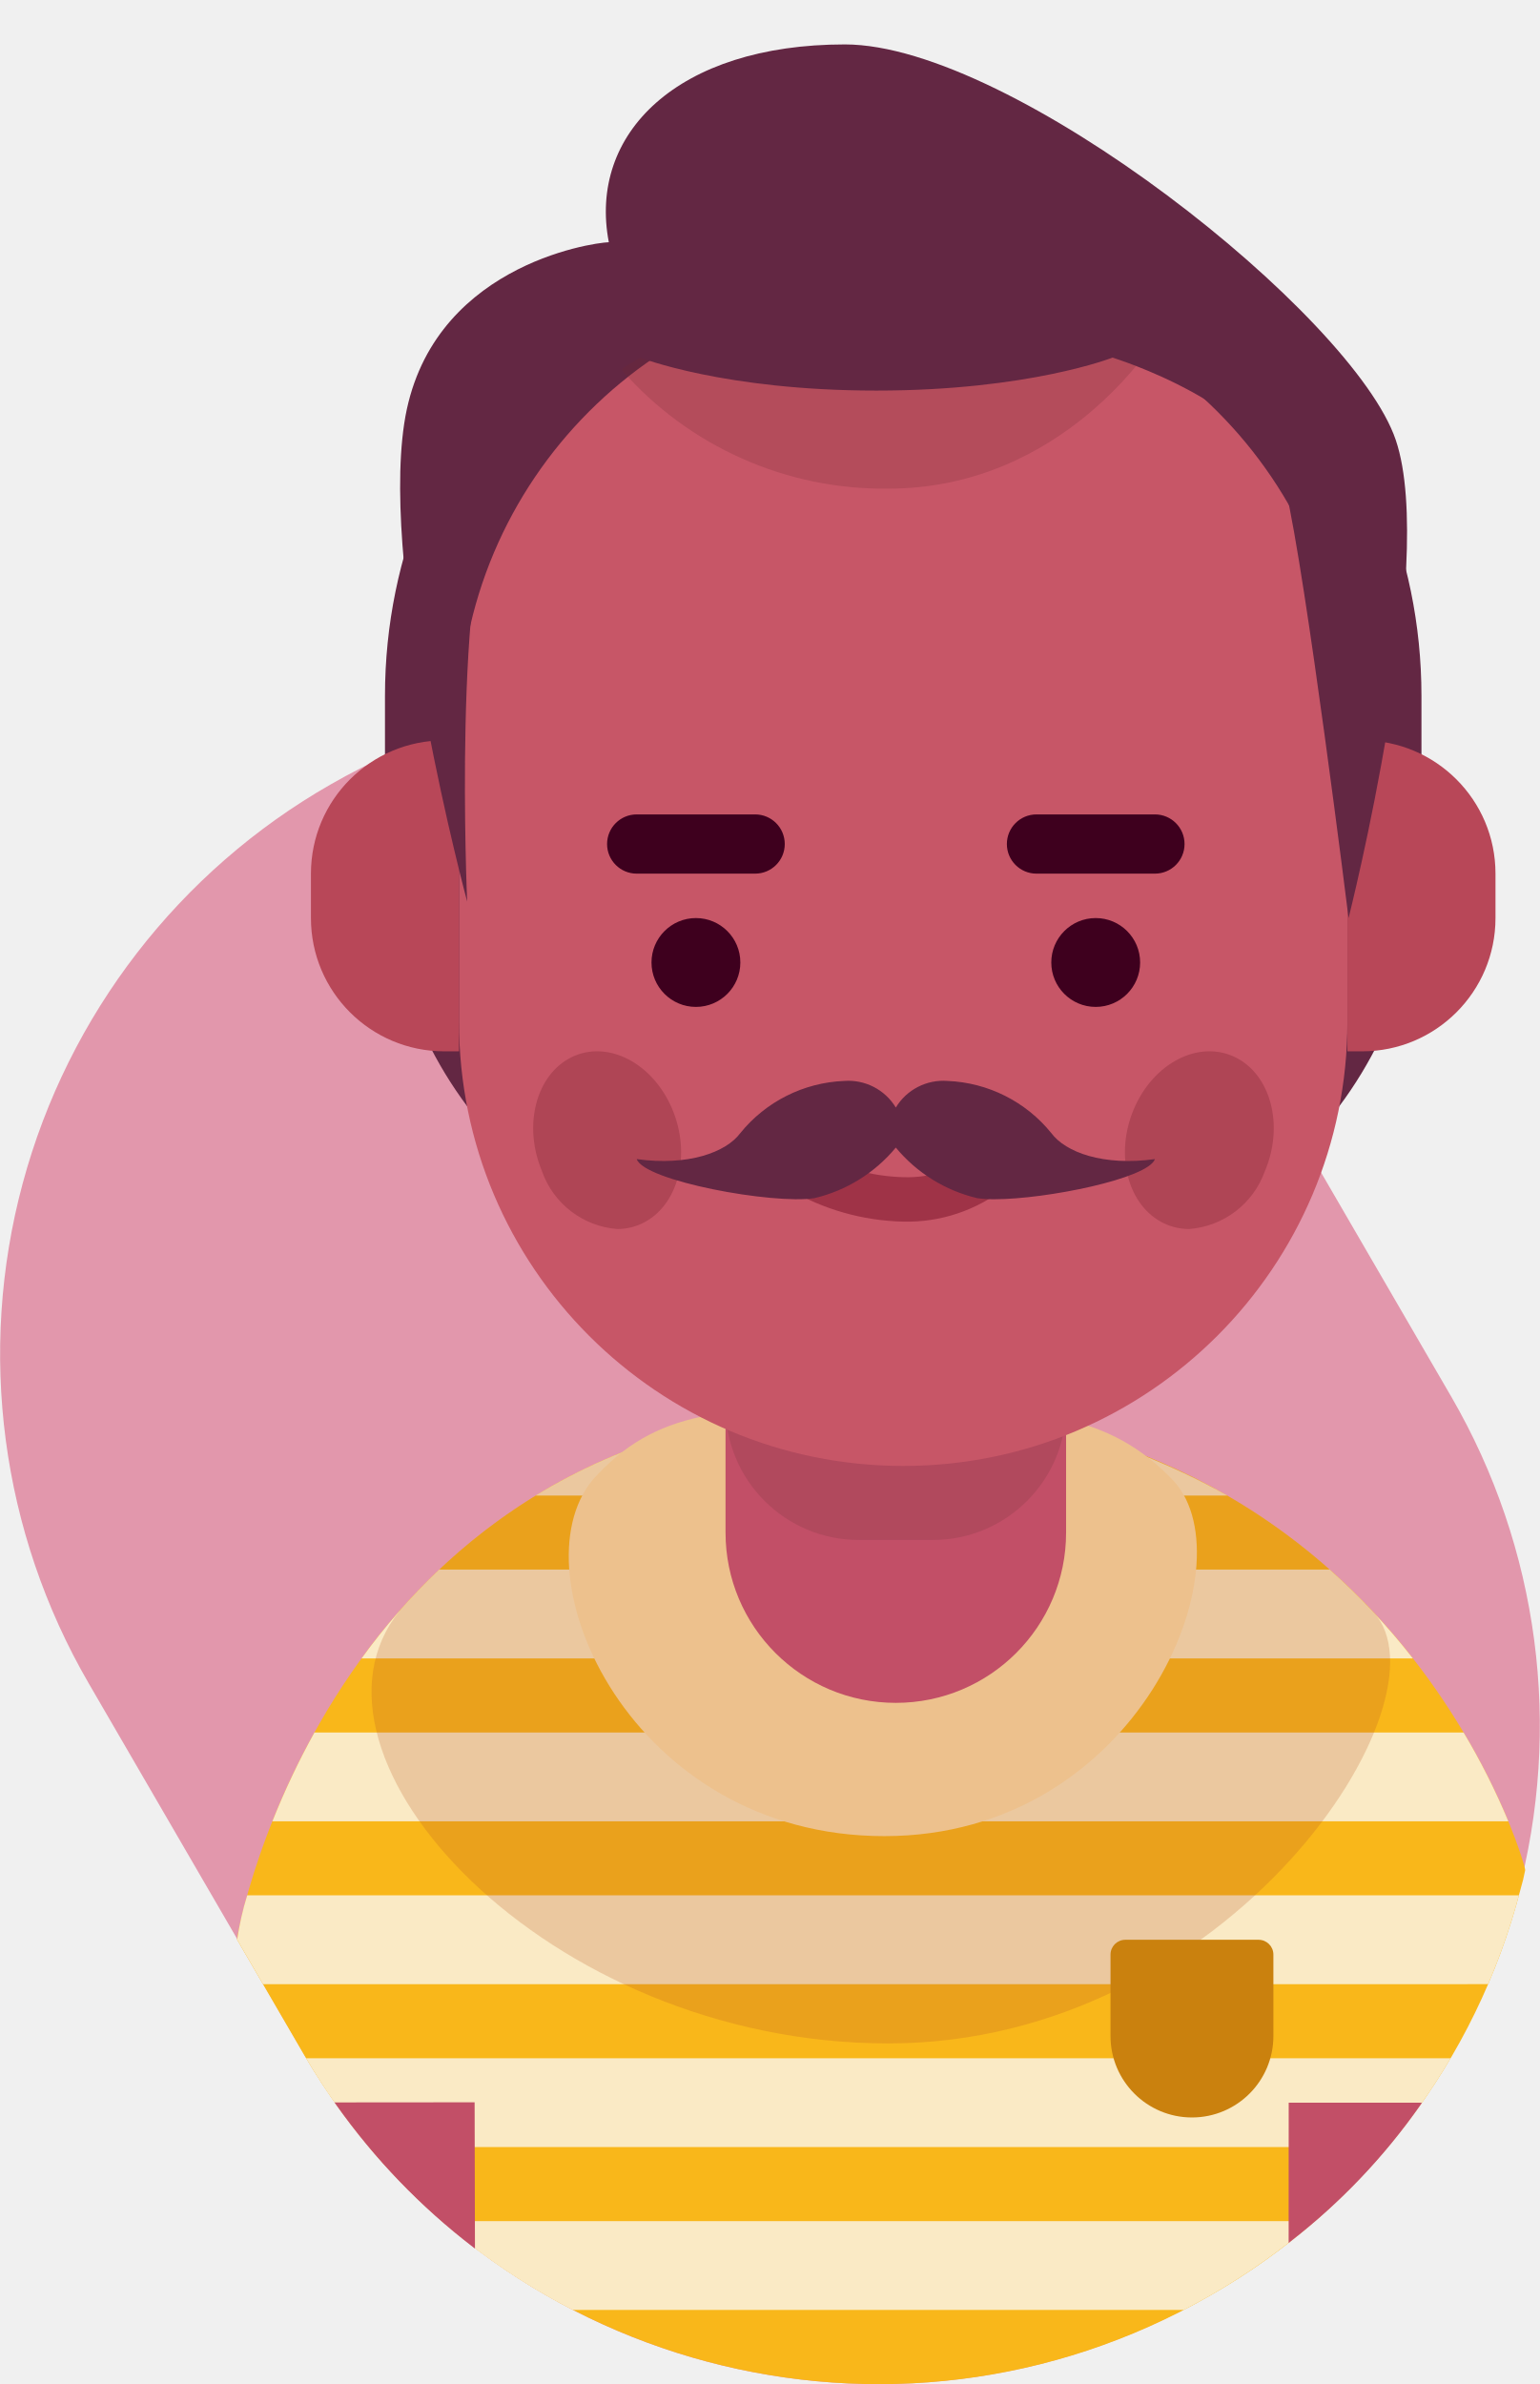
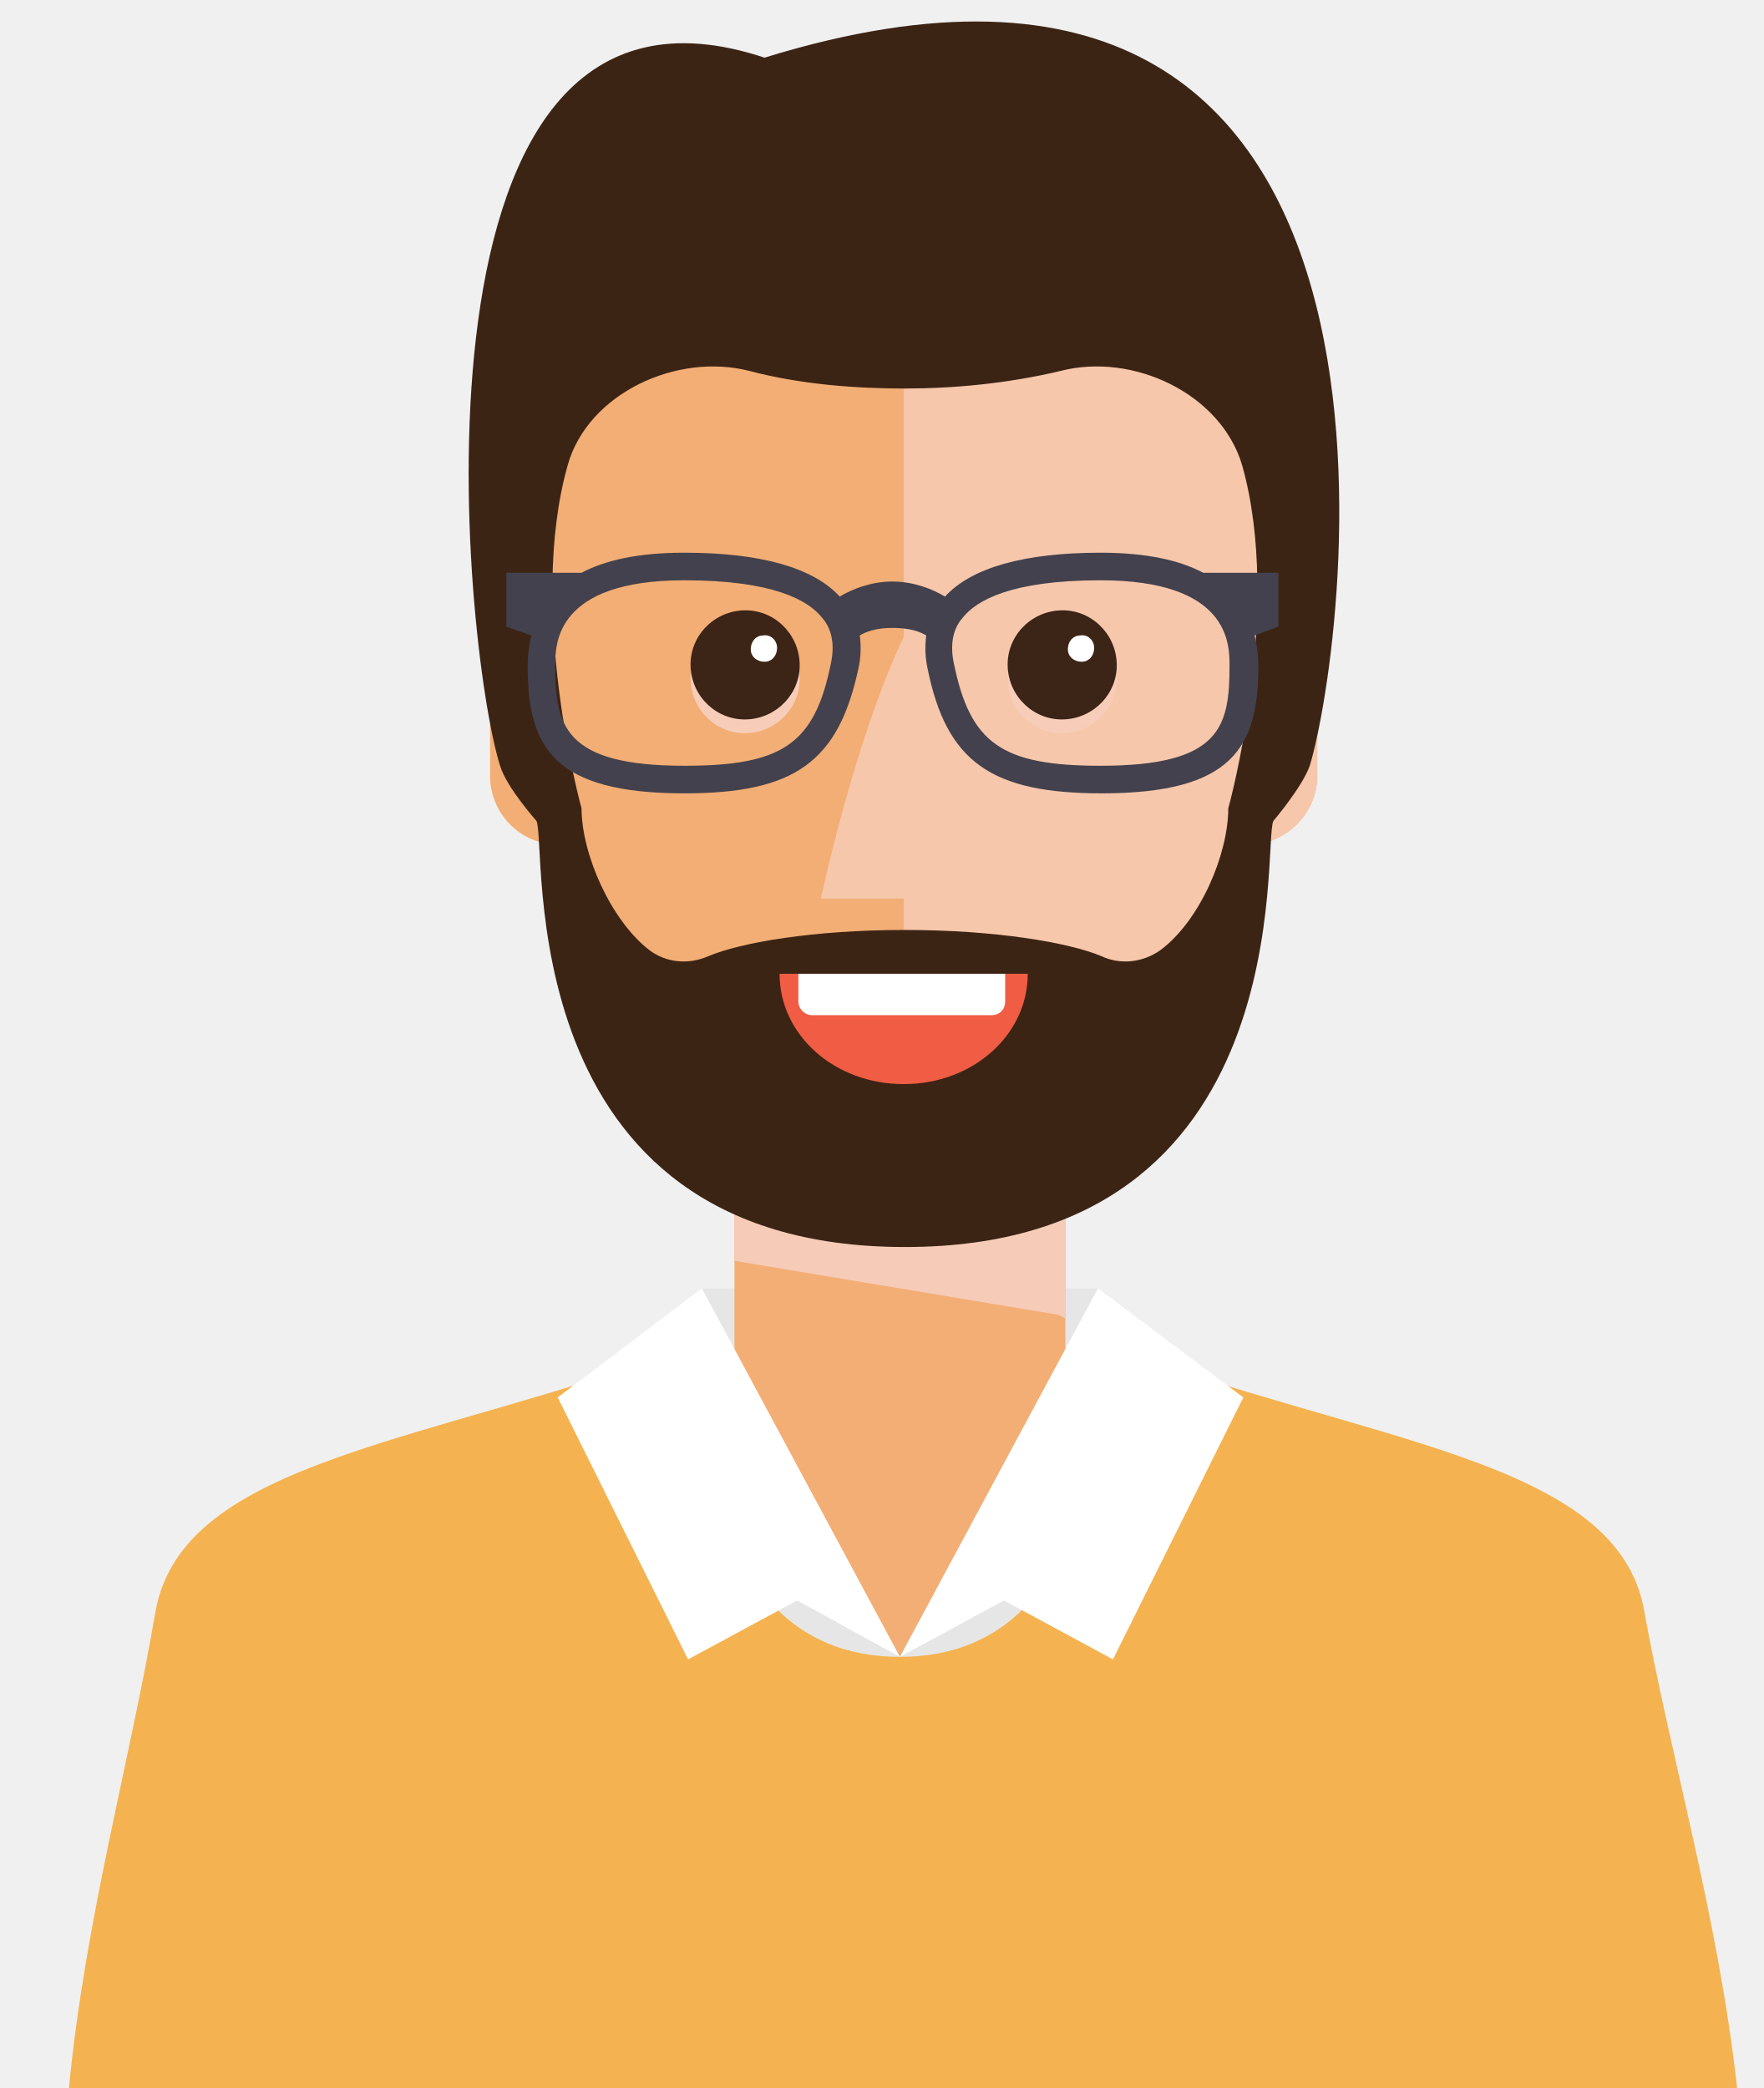
- <svg xmlns="http://www.w3.org/2000/svg" viewBox="0 0 104 161">
-   <defs>
-     <style>
-       .cls-1 {
-         fill: #c24f67;
-       }
- 
-       .cls-2 {
-         clip-path: url(#clip-Canvas);
-       }
- 
-       .cls-3 {
-         fill: #e297ac;
-       }
- 
-       .cls-4 {
-         fill: #f9b71a;
-       }
- 
-       .cls-5 {
-         fill: #faeac5;
-       }
- 
-       .cls-6 {
-         fill: rgba(187,87,33,0.55);
-         opacity: 0.42;
-       }
- 
-       .cls-7 {
-         fill: #edc18d;
-       }
- 
-       .cls-8 {
-         clip-path: url(#clip-path);
-       }
- 
-       .cls-9 {
-         fill: rgba(111,47,57,0.53);
-         opacity: 0.38;
-       }
- 
-       .cls-10 {
-         fill: #632743;
-       }
- 
-       .cls-11 {
-         fill: #c75667;
-       }
- 
-       .cls-12 {
-         fill: #af4555;
-       }
- 
-       .cls-13 {
-         fill: #b84758;
-       }
- 
-       .cls-14 {
-         fill: #3e001e;
-       }
- 
-       .cls-15 {
-         fill: none;
-         stroke: #9f3347;
-         stroke-linecap: round;
-         stroke-linejoin: round;
-         stroke-width: 3px;
-       }
- 
-       .cls-16 {
-         fill: rgba(113,40,51,0.55);
-         opacity: 0.4;
-       }
- 
-       .cls-17 {
-         fill: #ca810e;
-       }
-     </style>
-     <clipPath id="clip-path">
-       <rect class="cls-1" width="23" height="31" rx="11.5" transform="translate(49 84)" />
-     </clipPath>
-     <clipPath id="clip-Canvas">
-       <rect width="104" height="161" />
-     </clipPath>
-   </defs>
-   <g class="cls-2">
+ <svg xmlns="http://www.w3.org/2000/svg" version="1.1" id="Layer_1" x="0px" y="0px" viewBox="0 0 140.7 166.6" style="enable-background:new 0 0 140.7 166.6;" xml:space="preserve">
+   <style type="text/css">
+ 	.st0{fill:#E6E6E6;}
+ 	.st1{fill:#F2AE75;}
+ 	.st2{fill:#F6CCB8;}
+ 	.st3{fill:#F4B350;}
+ 	.st4{fill:#FFFFFF;}
+ 	.st5{opacity:0.8;fill:#F7CDB9;}
+ 	.st6{fill:#F7CDB9;}
+ 	.st7{fill:#3C2417;}
+ 	.st8{fill:#3C2415;}
+ 	.st9{fill:#F05D44;}
+ 	.st10{fill:#43414D;}
+ </style>
+   <rect x="56" y="102.8" class="st0" width="31.6" height="13.6" />
+   <g>
+     <rect x="58.6" y="92.2" class="st1" width="26.4" height="55.4" />
+     <polygon class="st2" points="85,92.3 85,105.2 84.4,104.9 58.6,100.6 58.6,92.3  " />
+   </g>
+   <g>
+     <polygon class="st0" points="79.1,125.1 71.8,132.2 64.6,125.1 60.2,127.7 67.7,135.9 71.8,135.9 76,135.9 83.5,127.7  " />
+     <path class="st3" d="M138.6,166.6c-1.5-13.6-5.4-26.8-7.4-38c-2.1-12.3-22.1-13.4-43.6-21.5c0,0,1.9,25.1-15.8,25.1   c-17.7,0-15.8-25.1-15.8-25.1c-21.5,8.1-41.4,9.2-43.6,21.5c-2,11.8-5.6,24.5-6.9,38H138.6z" />
+     <polygon class="st4" points="87.6,102.8 71.8,132.2 56,102.8 44.5,111.5 54.9,132.4 63.6,127.7 71.8,132.2 80.1,127.7 88.8,132.4    99.2,111.5  " />
+   </g>
+   <g id="man_79_">
    <g>
-       <path class="cls-3" d="M22.358,52.96a44.86,44.86,0,0,1,61.082,16.27l14.57,25.087A44.308,44.308,0,0,1,81.643,155.04a44.86,44.86,0,0,1-61.082-16.27L5.991,113.682A44.309,44.309,0,0,1,22.358,52.96Z" />
-       <path class="cls-4" d="M59.031,95c35.136,0,44.023,30.926,43.975,31.292a12.815,12.815,0,0,1-.314,1.293A44.355,44.355,0,0,1,81.706,155.04a44.96,44.96,0,0,1-61.17-16.27l-4.26-7.324c-.086-.148-.141-.27-.261-.448S22.434,95,59.031,95Z" />
-       <path class="cls-5" d="M38.68,156a44.627,44.627,0,0,1-8.865-6h59a45,45,0,0,1-7.106,5.039q-.876.5-1.765.96ZM24.906,145a44.7,44.7,0,0,1-4.234-6h77.3a44.231,44.231,0,0,1-4.237,6Zm-7.143-11-1.486-2.555c-.086-.148-.142-.27-.261-.448a20.051,20.051,0,0,1,.678-3h85.889a44.48,44.48,0,0,1-2.082,6Zm.632-11a52.539,52.539,0,0,1,2.841-6h77.61a46.693,46.693,0,0,1,3.022,6Zm6.021-11a43.277,43.277,0,0,1,5.25-6H89.8a45.231,45.231,0,0,1,5.622,6Zm11.769-11c5.86-3.581,13.341-6,22.847-6a46.774,46.774,0,0,1,23.851,6Z" />
-       <path class="cls-6" d="M59.031,95c16.337,0,27,6.686,33.727,13.878C98.236,114.733,83.158,138,60,138s-40.905-19.461-33-29.231C33.493,101.38,43.585,95,59.031,95Z" />
-       <path class="cls-7" d="M59.088,95c10.752,0,15.769.354,20.2,5.037C84.321,105.621,76.879,124,59.726,124s-24.921-17.672-19.72-24.034C44.281,95.155,48.923,95,59.088,95Z" />
+       <path class="st1" d="M100.9,50.9l0.9-11.6c0-15.2-14.5-27.5-29.7-27.5c-15.2,0-29.7,12.3-29.7,27.5l0.9,11.6    c-0.8,0.2-1.6,0.6-2.3,1.1c-1.2,1-1.9,2.5-1.9,4.2v5.7c0,3,2.4,5.5,5.5,5.5c0,14.3,17.2,27.9,27.5,27.9s27.5-13.6,27.5-27.9    c3,0,5.5-2.5,5.5-5.5v-5.7C105.1,53.6,103.3,51.5,100.9,50.9z" />
+       <path class="st5" d="M100.9,50.9l0.9-11.6c0-15.2-14.5-27.5-29.7-27.5c0,0,0,39,0,39c-4,8.5-6.6,20.9-6.6,20.9h6.6v23.6    c10.3,0,27.5-13.6,27.5-27.9c3,0,5.5-2.5,5.5-5.5v-5.7C105.1,53.6,103.3,51.5,100.9,50.9z" />
      <g>
-         <rect class="cls-1" width="23" height="31" rx="11.5" transform="translate(49 84)" />
-         <g class="cls-8">
-           <path class="cls-9" d="M58,86h5a9,9,0,0,1,0,18H58a9,9,0,0,1,0-18Z" />
+         <g>
+           <path class="st6" d="M63.8,54c0.1,2.4-1.8,4.4-4.2,4.5c-2.4,0.1-4.4-1.8-4.5-4.2c-0.1-2.4,1.8-4.4,4.2-4.5      C61.7,49.7,63.7,51.6,63.8,54z" />
+           <path class="st7" d="M63.8,52.9c0.1,2.4-1.8,4.4-4.2,4.5c-2.4,0.1-4.4-1.8-4.5-4.2c-0.1-2.4,1.8-4.4,4.2-4.5      C61.7,48.6,63.7,50.5,63.8,52.9z" />
+           <path class="st4" d="M62,51.7c0,0.6-0.4,1.1-1,1.1c-0.6,0-1.1-0.4-1.1-1c0-0.6,0.4-1.1,1-1.1C61.5,50.6,62,51.1,62,51.7z" />
+         </g>
+         <g>
+           <path class="st6" d="M89.1,54c0.1,2.4-1.8,4.4-4.2,4.5c-2.4,0.1-4.4-1.8-4.5-4.2c-0.1-2.4,1.8-4.4,4.2-4.5      C87,49.7,89,51.6,89.1,54z" />
+           <path class="st7" d="M89.1,52.9c0.1,2.4-1.8,4.4-4.2,4.5c-2.4,0.1-4.4-1.8-4.5-4.2c-0.1-2.4,1.8-4.4,4.2-4.5      C87,48.6,89,50.5,89.1,52.9z" />
+           <path class="st4" d="M87.3,51.7c0,0.6-0.4,1.1-1,1.1c-0.6,0-1.1-0.4-1.1-1c0-0.6,0.4-1.1,1-1.1C86.8,50.6,87.3,51.1,87.3,51.7z" />
        </g>
      </g>
-       <path class="cls-10" d="M35,0h0A35,35,0,0,1,70,35V45.96A28.04,28.04,0,0,1,41.96,74H28.04A28.04,28.04,0,0,1,0,45.96V35A35,35,0,0,1,35,0Z" transform="translate(26 12)" />
-       <rect class="cls-11" width="60" height="80" rx="30" transform="translate(31 19)" />
-       <path class="cls-12" d="M78.611,82.617c-2.442-1.165-3.352-4.623-2.032-7.726s4.368-4.673,6.809-3.509,3.352,4.623,2.032,7.726A5.905,5.905,0,0,1,80.316,83,3.935,3.935,0,0,1,78.611,82.617Zm-42-3.509c-1.311-3.1-.407-6.561,2.02-7.726s5.456.408,6.767,3.509.408,6.561-2.02,7.726A3.89,3.89,0,0,1,41.68,83,5.873,5.873,0,0,1,36.607,79.108Z" />
-       <path class="cls-13" d="M91,71V50h1a9,9,0,0,1,9,9v3a9,9,0,0,1-9,9ZM30,71a9,9,0,0,1-9-9V59a9,9,0,0,1,9-9h1V71Z" />
-       <path class="cls-14" d="M71,65a3,3,0,1,1,3,3A3,3,0,0,1,71,65ZM44,65a3,3,0,1,1,3,3A3,3,0,0,1,44,65Z" />
-       <path class="cls-14" d="M70,59a2,2,0,0,1,0-4h8a2,2,0,0,1,0,4ZM43,59a2,2,0,0,1,0-4h8a2,2,0,0,1,0,4Z" />
-       <path class="cls-15" d="M54,79a14.488,14.488,0,0,0,7,2,9.194,9.194,0,0,0,6-2" />
-       <path class="cls-16" d="M42,25a23.552,23.552,0,0,0,18,8c11.853,0,18-10,18-10s-5.3-6-19-6S42,25,42,25Z" />
-       <path class="cls-17" d="M1,0h9a1,1,0,0,1,1,1V6.5A5.5,5.5,0,0,1,5.5,12h0A5.5,5.5,0,0,1,0,6.5V1A1,1,0,0,1,1,0Z" transform="translate(75 131)" />
-       <path class="cls-10" d="M31.551,60.887s-1-22.5,2.126-27.83,9.567-8.906,9.567-8.906,5.645,2.226,15.944,2.226,15.945-2.226,15.945-2.226S85.455,27.3,86.825,33.057,91.077,62,91.077,62s6.035-23.862,3.189-32.283S68.373,3,57.062,3,39.707,9.035,41.118,16.358C39.9,16.4,28.9,18.015,27.3,28.6S31.551,60.887,31.551,60.887Z" />
-       <path class="cls-10" d="M66,80.917A10.179,10.179,0,0,1,60.5,77.5,10.182,10.182,0,0,1,55,80.917c-2.816.431-11.489-1.161-12-2.639,3.477.484,6.043-.462,7-1.759A9.516,9.516,0,0,1,57,73a3.749,3.749,0,0,1,3.5,1.795A3.748,3.748,0,0,1,64,73a9.516,9.516,0,0,1,7,3.519c.957,1.3,3.523,2.244,7,1.759-.453,1.31-7.323,2.711-10.838,2.711A7.934,7.934,0,0,1,66,80.917Z" />
-       <path class="cls-1" d="M32.1,151.878l-.141-.108a44.69,44.69,0,0,1-9.225-9.588l-.123-.174L32.077,142Z" transform="translate(-0.023 -0.024)" />
-       <path class="cls-1" d="M87.03,151.477l.134-.109a42.419,42.419,0,0,0,8.754-9.192l.116-.176h-9Z" />
    </g>
+     <path class="st8" d="M61,4.6c-29.8-9.9-24.1,47-21.1,56.5c0.5,1.7,2.9,4.4,2.9,4.4c0.9,1.7-2.4,34,29.4,34s28.5-32.3,29.4-34   c0,0,2.3-2.7,2.9-4.4C107.4,51.6,116.4-12.5,61,4.6z M98,64.5c0,3.6-2.2,8.9-5.4,11.3c-1.4,1-3.2,1.2-4.7,0.5   c-2.6-1.1-8.5-2.1-15.7-2.1c-7.3,0-13.1,1-15.7,2.1c-1.6,0.7-3.4,0.5-4.7-0.5c-3.1-2.4-5.4-7.7-5.4-11.3c0,0-4.4-15.8-1.1-27.4   c1.6-5.7,8.7-9,14.5-7.5c4.2,1.1,8.6,1.4,12.4,1.4c3.9,0,8.2-0.4,12.4-1.4c5.8-1.5,12.8,1.8,14.5,7.5C102.4,48.7,98,64.5,98,64.5z" />
+     <g>
+       <path class="st9" d="M82,77.7c0,4.9-4.4,8.8-9.9,8.8s-9.9-3.9-9.9-8.8H82z" />
+       <path class="st4" d="M79.1,81H64.8c-0.6,0-1.1-0.5-1.1-1.1v-2.2h16.5v2.2C80.2,80.5,79.8,81,79.1,81z" />
+     </g>
+     <path class="st10" d="M102,45.7h-6c-1.9-1-4.5-1.6-8.2-1.6c-6.1,0-10.3,1.2-12.4,3.5c-1-0.6-2.5-1.2-4.2-1.2   c-1.7,0-3.2,0.6-4.2,1.2c-2.1-2.3-6.3-3.5-12.4-3.5c-3.7,0-6.3,0.6-8.2,1.6h-6V50l2,0.7c-0.2,0.8-0.3,1.6-0.3,2.4   c0,6.5,2,10.2,12.5,10.2c8.8,0,12.3-2.5,13.9-10c0.2-0.9,0.2-1.8,0.1-2.6c0.5-0.3,1.3-0.6,2.6-0.6c1.4,0,2.2,0.3,2.7,0.6   c-0.1,0.8-0.1,1.7,0.1,2.6c1.5,7.5,5.1,10,13.9,10c10.5,0,12.5-3.7,12.5-10.2c0-0.8-0.1-1.6-0.3-2.4L102,50V45.7z M66.3,52.9   c-1.3,6.5-3.9,8.2-11.7,8.2c-9.6,0-10.3-3.2-10.3-8c0-1.7,0-6.8,10.3-6.8c7.1,0,9.9,1.6,11,3C66.4,50.2,66.6,51.5,66.3,52.9z    M87.8,61.1c-7.9,0-10.4-1.8-11.7-8.2c-0.3-1.4-0.1-2.7,0.7-3.6c1.1-1.4,3.9-3,11-3c10.3,0,10.3,5.1,10.3,6.8   C98.1,58,97.4,61.1,87.8,61.1z" />
  </g>
</svg>
